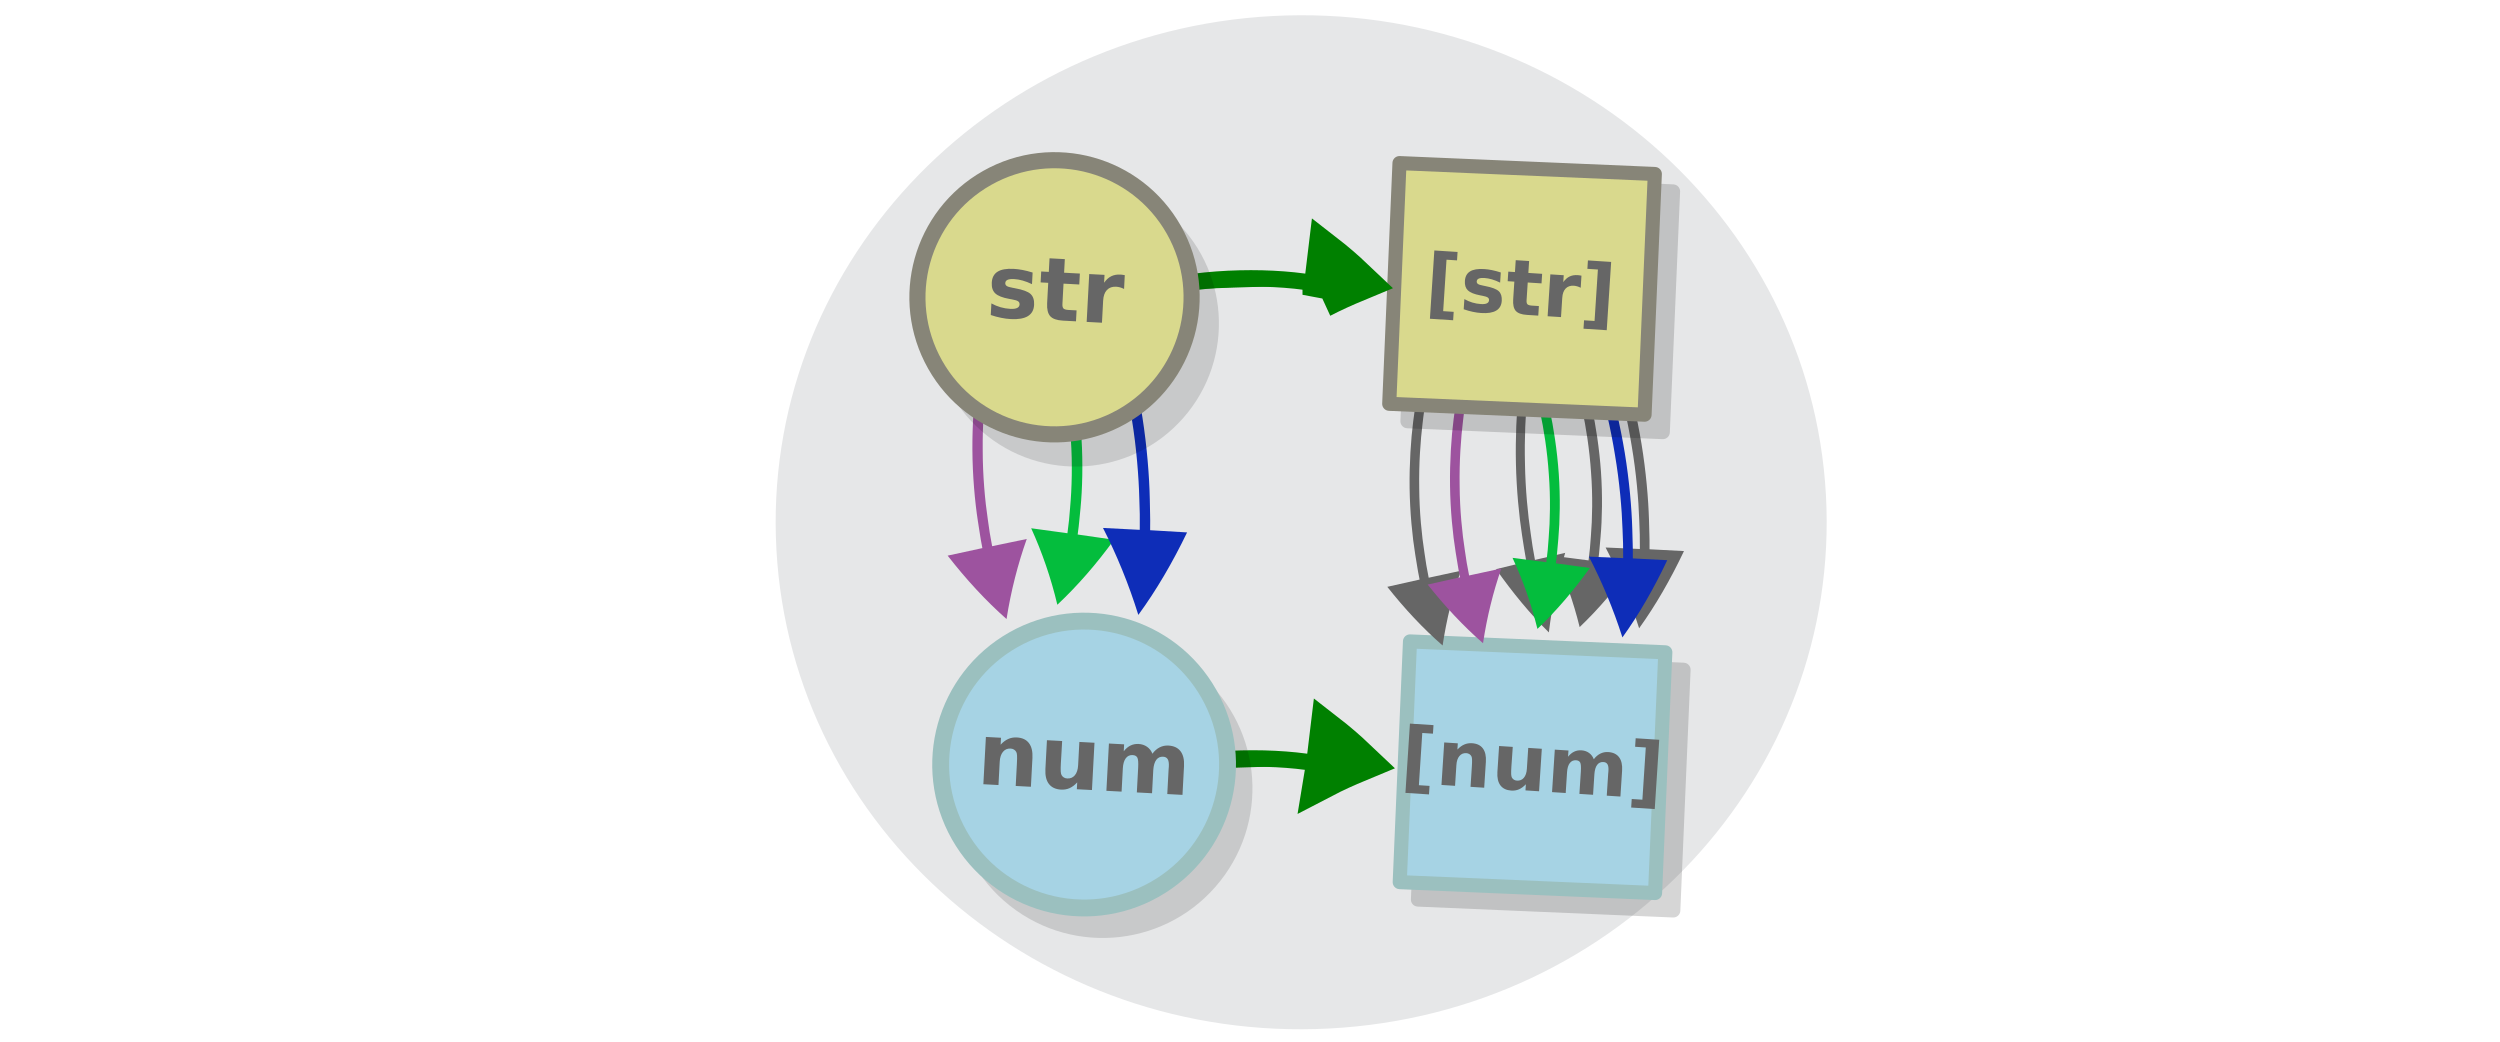
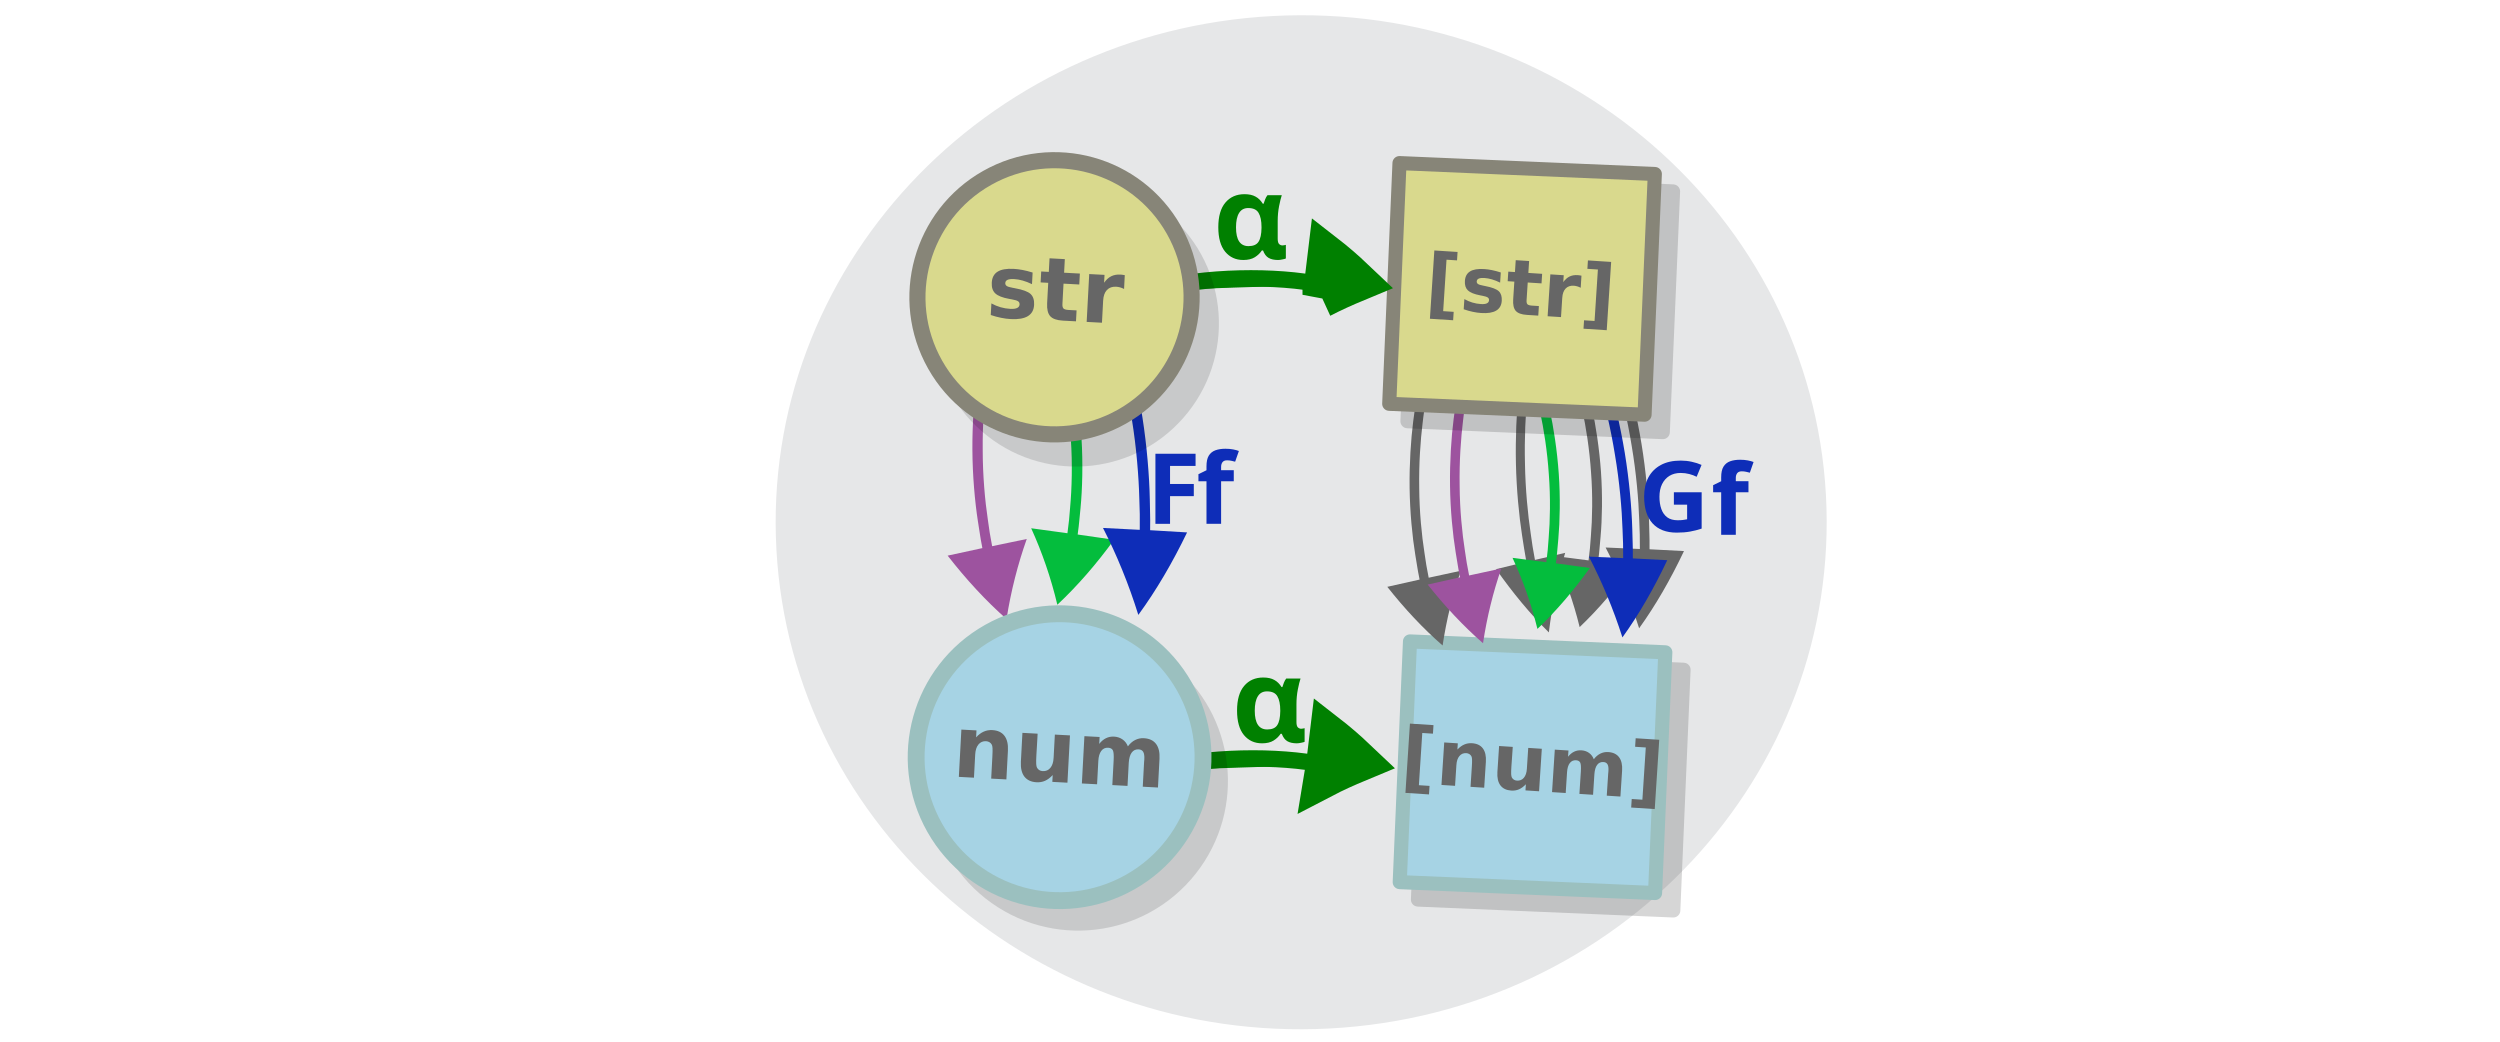
<svg xmlns="http://www.w3.org/2000/svg" viewBox="0 0 600 250" version="1.1" id="svg15613" width="600" height="250">
  <defs id="defs15617" />
  <g id="g42748" transform="matrix(1.563863,0,0,1.563863,-134.3621,313.8501)" />
  <g id="g42748-8" transform="matrix(1.563863,0,0,1.563863,234.8722,318.7198)" />
  <g id="g42748-4" transform="matrix(1.328428,0,0,1.328428,53.37858,177.0136)" />
  <g id="g42748-8-6" transform="matrix(1.328428,0,0,1.328428,367.0256,181.1501)" />
  <g id="g42748-0" transform="matrix(0.5496226,-0.02886054,0.02954973,0.5302434,152.0307,189.5539)" />
  <g id="g42748-8-9" transform="matrix(0.5496226,-0.02886054,0.02954973,0.5302434,281.8908,184.3909)" />
  <ellipse style="fill:#e6e7e8;stroke:none;stroke-width:3.011;stroke-miterlimit:10;stroke-dasharray:none;stroke-opacity:1" id="circle15601-9-4-4" cy="141.546" cx="304.825" transform="matrix(0.9986242,-0.05243749,0.05564228,0.9984508,0,0)" rx="126.112" ry="121.687" />
  <g id="g42748-7" transform="matrix(1.339776,-0.1001714,0.1008048,1.292445,-250.2731,384.4548)" />
  <g id="g42748-8-2" transform="matrix(1.339776,-0.1001714,0.1008048,1.292445,66.36723,364.8285)" />
  <g id="g12404-0-5" transform="matrix(0.9308336,0.03969588,-0.03969588,0.9308336,146.2098,-50.00818)">
    <rect style="opacity:0.162;fill:#000000;fill-opacity:1;stroke:#000000;stroke-width:3.632;stroke-linecap:round;stroke-linejoin:round;stroke-dasharray:none;stroke-opacity:1" id="rect1814-6-6-0" width="65.833" height="62.063" x="220.303" y="214.203" />
    <rect style="fill:#a6d3e4;fill-opacity:1;stroke:#9bc0bf;stroke-width:3.632;stroke-linecap:round;stroke-linejoin:round;stroke-dasharray:none;stroke-opacity:1" id="rect1814-2-3" width="65.833" height="62.063" x="215.421" y="209.918" />
    <g aria-label="[num]" transform="rotate(1.270067)" id="text11431-5-2-4-6-6" style="font-weight:bold;font-size:20.061px;line-height:1.25;-inkscape-font-specification:'sans-serif, Bold';letter-spacing:0px;word-spacing:0px;fill:#666666;stroke-width:0.502">
      <path d="m 221.376,226.218 h 6.083 v 2.204 h -2.753 v 13.479 h 2.753 v 2.204 h -6.083 z" id="path4964-1" />
      <path d="m 241.535,234.779 v 6.681 h -3.526 v -1.087 -4.026 q 0,-1.42 -0.069,-1.959 -0.059,-0.539 -0.215,-0.793 -0.206,-0.343 -0.558,-0.529 -0.353,-0.196 -0.803,-0.196 -1.097,0 -1.724,0.852 -0.627,0.842 -0.627,2.341 v 5.397 H 230.505 V 230.489 h 3.507 v 1.606 q 0.793,-0.96 1.685,-1.411 0.891,-0.46 1.969,-0.46 1.9,0 2.88,1.166 0.989,1.166 0.989,3.389 z" id="path4966-0" />
      <path d="m 244.669,237.189 v -6.7 h 3.526 v 1.097 q 0,0.891 -0.01,2.243 -0.01,1.342 -0.01,1.793 0,1.322 0.069,1.91 0.069,0.578 0.235,0.842 0.215,0.343 0.558,0.529 0.353,0.186 0.803,0.186 1.097,0 1.724,-0.842 0.627,-0.842 0.627,-2.341 v -5.417 h 3.507 v 10.971 h -3.507 v -1.587 q -0.793,0.96 -1.685,1.42 -0.882,0.451 -1.949,0.451 -1.9,0 -2.899,-1.166 -0.989,-1.166 -0.989,-3.389 z" id="path4968-6" />
      <path d="m 269.236,232.311 q 0.666,-1.019 1.577,-1.548 0.921,-0.539 2.018,-0.539 1.891,0 2.88,1.166 0.989,1.166 0.989,3.389 v 6.681 h -3.526 v -5.721 q 0.01,-0.127 0.01,-0.264 0.01,-0.137 0.01,-0.392 0,-1.166 -0.343,-1.685 -0.343,-0.529 -1.107,-0.529 -0.999,0 -1.548,0.823 -0.539,0.823 -0.558,2.38 v 5.388 h -3.526 v -5.721 q 0,-1.822 -0.313,-2.341 -0.313,-0.529 -1.117,-0.529 -1.009,0 -1.557,0.833 -0.549,0.823 -0.549,2.361 v 5.397 h -3.526 V 230.489 h 3.526 v 1.606 q 0.646,-0.931 1.479,-1.401 0.842,-0.47 1.851,-0.47 1.136,0 2.008,0.549 0.872,0.549 1.322,1.538 z" id="path4970-3" />
      <path d="m 285.732,244.104 h -6.083 v -2.204 h 2.753 v -13.479 h -2.753 v -2.204 h 6.083 z" id="path4972-2" />
    </g>
  </g>
  <g id="g6483-8-0" transform="matrix(-0.919087,0.152663,0.152663,0.919087,530.5614,18.80023)">
    <g id="g6612-6" transform="translate(73.1737,-42.39597)">
      <path id="path2810-7-7-1" d="m 141.534,88.423 c 0,0 0.269,0.75 0.689,2.05 0.23,0.683 0.498,1.433 0.784,2.358 0.285,0.925 0.61,1.916 0.951,3.083 1.347,4.49 2.781,10.595 3.721,16.748 0.941,6.152 1.368,12.461 1.381,17.186 -0.013,2.329 0.043,4.335 -0.029,5.682 l -0.02,0.848 8.514,0.481 c -3.478,6.298 -7.333,12.104 -11.582,17.242 -2.099,-6.499 -4.758,-12.626 -7.797,-18.223 l 8.475,0.414 0.019,-0.848 c 0.072,-1.348 0.056,-3.286 0.006,-5.574 -0.036,-4.618 -0.446,-10.751 -1.41,-16.795 -0.902,-6.086 -2.318,-12.016 -3.627,-16.44 -0.301,-1.1 -0.626,-2.091 -0.912,-3.016 -0.285,-0.925 -0.554,-1.675 -0.744,-2.291 -0.42,-1.3 -0.649,-1.983 -0.649,-1.983 z" style="fill:#666666;stroke-width:0.089" />
      <path id="path2812-9-5-5" d="m 113.641,85.101 c 0,0 0.26,0.803 0.667,2.195 0.222,0.731 0.482,1.535 0.759,2.525 0.277,0.99 0.592,2.051 0.923,3.3 1.309,4.806 2.713,11.337 3.655,17.914 0.942,6.577 1.401,13.315 1.457,18.36 0.008,2.487 0.08,4.628 0.025,6.066 l -0.01,0.906 8.015,0.591 c -3.215,6.692 -6.789,12.854 -10.739,18.301 -2.034,-6.958 -4.592,-13.523 -7.503,-19.526 l 7.977,0.52 0.01,-0.906 c 0.055,-1.438 0.022,-3.507 -0.045,-5.951 -0.076,-4.93 -0.518,-11.481 -1.481,-17.943 -0.904,-6.505 -2.291,-12.849 -3.563,-17.584 -0.294,-1.177 -0.608,-2.238 -0.885,-3.228 -0.277,-0.99 -0.537,-1.793 -0.721,-2.453 a 236.446,236.446 0 0 0 -0.629,-2.123 z" style="fill:#666666;stroke-width:0.089" />
      <path id="path2816-2-9-5" d="m 98.559,92.333 c 0,0 -0.085,0.774 -0.185,2.102 -0.062,0.701 -0.147,1.474 -0.205,2.416 -0.058,0.942 -0.139,1.957 -0.194,3.14 -0.244,4.564 -0.177,10.668 0.397,16.692 0.574,6.024 1.703,12.064 2.855,16.51 0.588,2.187 1.027,4.087 1.432,5.335 l 0.229,0.793 -8.43,2.613 c 5.047,5.039 10.351,9.52 15.885,13.273 0.503,-6.644 1.66,-13.08 3.331,-19.113 l -8.407,2.54 -0.229,-0.793 c -0.405,-1.249 -0.867,-3.076 -1.382,-5.24 -1.103,-4.351 -2.206,-10.222 -2.73,-16.15 -0.597,-5.951 -0.638,-11.887 -0.416,-16.378 0.032,-1.11 0.113,-2.125 0.171,-3.067 0.058,-0.942 0.143,-1.715 0.182,-2.343 0.101,-1.329 0.162,-2.029 0.162,-2.029 z" style="fill:#666666;stroke-width:0.089" />
      <path id="path2814-02-2-4" d="m 89.344,82.73 c 0,0 -0.157,0.895 -0.381,2.438 -0.127,0.813 -0.284,1.707 -0.43,2.803 -0.146,1.096 -0.321,2.274 -0.486,3.653 -0.67,5.315 -1.17,12.477 -1.157,19.615 0.013,7.138 0.579,14.37 1.319,19.738 0.384,2.643 0.647,4.929 0.935,6.448 l 0.156,0.96 -8.676,1.909 c 4.579,6.596 9.468,12.572 14.655,17.727 1.122,-7.716 2.879,-15.1 5.112,-21.942 l -8.647,1.827 -0.155,-0.96 c -0.288,-1.519 -0.58,-3.723 -0.894,-6.329 -0.698,-5.25 -1.254,-12.281 -1.226,-19.299 -0.042,-7.056 0.469,-14.017 1.109,-19.25 0.135,-1.297 0.311,-2.475 0.456,-3.571 0.146,-1.096 0.303,-1.991 0.4,-2.722 0.224,-1.543 0.351,-2.356 0.351,-2.356 z" style="fill:#666666;stroke-width:0.089" />
    </g>
    <path id="path2810-7-76" d="m 204.341,47.158 c 0,0 0.269,0.75 0.689,2.05 0.23,0.683 0.498,1.433 0.784,2.358 0.285,0.925 0.61,1.916 0.951,3.083 1.347,4.49 2.781,10.595 3.721,16.748 0.941,6.152 1.368,12.461 1.381,17.186 -0.013,2.329 0.043,4.335 -0.029,5.682 l -0.02,0.848 8.514,0.481 c -3.478,6.298 -7.333,12.104 -11.582,17.242 -2.099,-6.499 -4.758,-12.626 -7.797,-18.223 l 8.475,0.414 0.019,-0.848 c 0.072,-1.348 0.056,-3.286 0.006,-5.574 -0.036,-4.618 -0.446,-10.751 -1.41,-16.795 -0.902,-6.086 -2.318,-12.016 -3.627,-16.44 -0.301,-1.1 -0.626,-2.091 -0.912,-3.016 -0.285,-0.925 -0.554,-1.675 -0.744,-2.291 -0.42,-1.3 -0.649,-1.983 -0.649,-1.983 z" style="fill:#9d539f;stroke-width:0.089" />
    <path id="path2816-2-5" d="m 182.539,48.622 c 0,0 -0.085,0.774 -0.185,2.102 -0.062,0.701 -0.147,1.474 -0.205,2.416 -0.058,0.942 -0.139,1.957 -0.194,3.14 -0.244,4.564 -0.177,10.668 0.397,16.692 0.574,6.024 1.703,12.064 2.855,16.51 0.588,2.187 1.027,4.087 1.432,5.335 l 0.229,0.793 -8.43,2.613 c 5.047,5.039 10.351,9.52 15.885,13.273 0.503,-6.644 1.66,-13.08 3.331,-19.113 l -8.407,2.54 -0.229,-0.793 c -0.405,-1.249 -0.867,-3.076 -1.382,-5.24 -1.103,-4.351 -2.206,-10.222 -2.73,-16.15 -0.597,-5.951 -0.638,-11.887 -0.416,-16.378 0.032,-1.11 0.113,-2.125 0.171,-3.067 0.058,-0.942 0.143,-1.715 0.182,-2.343 0.101,-1.329 0.162,-2.029 0.162,-2.029 z" style="fill:#04bd3d;stroke-width:0.089" />
    <path id="path2814-02-6" d="m 167.149,41.949 c 0,0 -0.157,0.895 -0.381,2.438 -0.127,0.813 -0.284,1.707 -0.43,2.803 -0.146,1.096 -0.321,2.274 -0.486,3.653 -0.67,5.315 -1.17,12.477 -1.157,19.615 0.013,7.138 0.579,14.37 1.319,19.738 0.384,2.643 0.647,4.929 0.935,6.448 l 0.156,0.96 -8.676,1.909 c 4.579,6.596 9.468,12.572 14.655,17.727 1.122,-7.716 2.879,-15.1 5.112,-21.942 l -8.647,1.827 -0.155,-0.96 c -0.288,-1.519 -0.58,-3.723 -0.894,-6.329 -0.698,-5.25 -1.254,-12.281 -1.226,-19.299 -0.042,-7.056 0.469,-14.017 1.109,-19.25 0.135,-1.297 0.311,-2.475 0.456,-3.571 0.146,-1.096 0.303,-1.991 0.4,-2.722 0.224,-1.543 0.351,-2.356 0.351,-2.356 z" style="fill:#0e2db8;stroke-width:0.089" />
  </g>
  <g id="g12404" transform="matrix(0.9308336,0.03969588,-0.03969588,0.9308336,143.6909,-164.8076)">
    <rect style="opacity:0.162;fill:#000000;fill-opacity:1;stroke:#000000;stroke-width:3.632;stroke-linecap:round;stroke-linejoin:round;stroke-dasharray:none;stroke-opacity:1" id="rect1814-6-9" width="65.833" height="62.063" x="220.303" y="214.203" />
    <rect style="fill:#d9d98d;fill-opacity:1;stroke:#878578;stroke-width:3.632;stroke-linecap:round;stroke-linejoin:round;stroke-dasharray:none;stroke-opacity:1" id="rect1814-3" width="65.833" height="62.063" x="215.421" y="209.918" />
    <g aria-label="[str]" transform="matrix(1.401408,0.03106989,-0.03106989,1.401408,-81.92415,-95.37304)" id="text11431-5-2-4" style="font-weight:bold;font-size:14.104px;line-height:1.25;-inkscape-font-specification:'sans-serif, Bold';letter-spacing:0px;word-spacing:0px;fill:#666666;stroke-width:0.353">
      <path d="m 224.329,228.644 h 4.277 v 1.55 h -1.935 v 9.476 h 1.935 v 1.55 h -4.277 z" id="path4953-7" />
      <path d="m 236.774,231.887 v 1.873 q -0.792,-0.331 -1.529,-0.496 -0.737,-0.165 -1.391,-0.165 -0.702,0 -1.047,0.179 -0.337,0.172 -0.337,0.537 0,0.296 0.255,0.455 0.262,0.158 0.93,0.234 l 0.434,0.062 q 1.894,0.241 2.548,0.792 0.654,0.551 0.654,1.729 0,1.233 -0.909,1.853 -0.909,0.62 -2.713,0.62 -0.764,0 -1.584,-0.124 -0.813,-0.117 -1.673,-0.358 v -1.873 q 0.737,0.358 1.508,0.537 0.778,0.179 1.577,0.179 0.723,0 1.088,-0.2 0.365,-0.2 0.365,-0.592 0,-0.331 -0.255,-0.489 -0.248,-0.165 -0.999,-0.255 l -0.434,-0.055 q -1.646,-0.207 -2.307,-0.764 -0.661,-0.558 -0.661,-1.694 0,-1.226 0.84,-1.818 0.84,-0.592 2.576,-0.592 0.682,0 1.432,0.103 0.751,0.103 1.632,0.324 z" id="path4955-4" />
      <path d="m 241.835,229.456 v 2.19 h 2.541 v 1.763 h -2.541 v 3.271 q 0,0.537 0.213,0.73 0.213,0.186 0.847,0.186 h 1.267 v 1.763 h -2.114 q -1.46,0 -2.073,-0.606 -0.606,-0.613 -0.606,-2.073 v -3.271 h -1.226 v -1.763 h 1.226 v -2.19 z" id="path4957-5" />
      <path d="m 251.614,233.747 q -0.324,-0.151 -0.647,-0.22 -0.317,-0.076 -0.64,-0.076 -0.95,0 -1.467,0.613 -0.51,0.606 -0.51,1.742 v 3.554 h -2.465 v -7.713 h 2.465 v 1.267 q 0.475,-0.758 1.088,-1.102 0.62,-0.351 1.481,-0.351 0.124,0 0.269,0.014 0.145,0.007 0.42,0.041 z" id="path4959-2" />
      <path d="m 256.89,241.219 h -4.277 v -1.55 h 1.935 v -9.476 h -1.935 v -1.55 h 4.277 z" id="path4961-5" />
    </g>
  </g>
  <g id="g6483-4" transform="matrix(-0.9876934,0.1564024,0.1564024,0.9876934,427.9592,4.59369)">
    <path id="path2810-74" d="m 202.205,47.375 c 0,0 0.269,0.75 0.689,2.05 0.23,0.683 0.498,1.433 0.784,2.358 0.285,0.925 0.61,1.916 0.951,3.083 1.347,4.49 2.781,10.595 3.721,16.748 0.941,6.152 1.368,12.461 1.381,17.186 -0.013,2.329 0.043,4.335 -0.029,5.682 l -0.02,0.848 8.514,0.481 c -3.478,6.298 -7.333,12.104 -11.582,17.242 -2.099,-6.499 -4.758,-12.626 -7.797,-18.223 l 8.475,0.414 0.019,-0.848 c 0.072,-1.348 0.056,-3.286 0.006,-5.574 -0.036,-4.618 -0.446,-10.751 -1.41,-16.795 -0.902,-6.086 -2.318,-12.016 -3.627,-16.44 -0.301,-1.1 -0.626,-2.091 -0.912,-3.016 -0.285,-0.925 -0.554,-1.675 -0.744,-2.291 -0.42,-1.3 -0.649,-1.983 -0.649,-1.983 z" style="fill:#9d539f;stroke-width:0.089" />
    <path id="path2816-4" d="m 182.251,48.697 c 0,0 -0.085,0.774 -0.185,2.102 -0.062,0.701 -0.147,1.474 -0.205,2.416 -0.058,0.942 -0.139,1.957 -0.194,3.14 -0.244,4.564 -0.177,10.668 0.397,16.692 0.574,6.024 1.703,12.064 2.855,16.51 0.588,2.187 1.027,4.087 1.432,5.335 l 0.229,0.793 -8.43,2.613 c 5.047,5.039 10.351,9.52 15.885,13.273 0.503,-6.644 1.66,-13.08 3.331,-19.113 l -8.407,2.54 -0.229,-0.793 c -0.405,-1.249 -0.867,-3.076 -1.382,-5.24 -1.103,-4.351 -2.206,-10.222 -2.73,-16.15 -0.597,-5.951 -0.638,-11.887 -0.416,-16.378 0.032,-1.11 0.113,-2.125 0.171,-3.067 0.058,-0.942 0.143,-1.715 0.182,-2.343 0.101,-1.329 0.162,-2.029 0.162,-2.029 z" style="fill:#04bd3d;stroke-width:0.089" />
    <path id="path2814-3" d="m 169.285,41.731 c 0,0 -0.157,0.895 -0.381,2.438 -0.127,0.813 -0.284,1.707 -0.43,2.803 -0.146,1.096 -0.321,2.274 -0.486,3.653 -0.67,5.315 -1.17,12.477 -1.157,19.615 0.013,7.138 0.579,14.37 1.319,19.738 0.384,2.643 0.647,4.929 0.935,6.448 l 0.156,0.96 -8.676,1.909 c 4.579,6.596 9.468,12.572 14.655,17.727 1.122,-7.716 2.879,-15.1 5.112,-21.942 l -8.647,1.827 -0.155,-0.96 c -0.288,-1.519 -0.58,-3.723 -0.894,-6.329 -0.698,-5.25 -1.254,-12.281 -1.226,-19.299 -0.042,-7.056 0.469,-14.017 1.109,-19.25 0.135,-1.297 0.311,-2.475 0.456,-3.571 0.146,-1.096 0.303,-1.991 0.4,-2.722 0.224,-1.543 0.351,-2.356 0.351,-2.356 z" style="fill:#0e2db8;stroke-width:0.089" />
  </g>
  <g style="display:inline;fill:#008000;stroke:#008000;stroke-width:6.389;stroke-miterlimit:10" id="g1482-7-0-4-4" transform="matrix(0.2444303,-9.0475613e-4,0.01882391,0.2766215,238.4215,101.174)">
    <path style="fill:#008000;stroke:#008000;stroke-width:36.898" id="path1478-7-9-9-7" d="m 300.111,308.891 c 11.457,-5.059 23.316,-9.601 35.445,-13.89 -8.574,-7.716 -17.731,-15.117 -27.472,-22.203 -2.745,12.606 -4.334,22.493 -7.973,36.094 z" />
    <path style="fill:#008000;stroke:#008000;stroke-width:14.277;paint-order:markers fill stroke" id="path1480-1-3-7-4" d="M 132.769,303.081 C 187.838,290.627 258.105,290.494 301.837,298.833" />
  </g>
  <g style="display:inline;fill:#008000;stroke:#008000;stroke-width:6.389;stroke-miterlimit:10" id="g1482-7-0-4-3" transform="matrix(0.2444303,-9.0475613e-4,0.01882391,0.2766215,237.9516,-14.04877)">
    <path style="fill:#008000;stroke:#008000;stroke-width:36.898" id="path1478-7-9-9-6" d="m 300.111,308.891 c 11.457,-5.059 23.316,-9.601 35.445,-13.89 -8.574,-7.716 -17.731,-15.117 -27.472,-22.203 -2.745,12.606 -4.334,22.493 -7.973,36.094 z" />
    <path style="fill:#008000;stroke:#008000;stroke-width:14.277;paint-order:markers fill stroke" id="path1480-1-3-7-7" d="M 132.769,303.081 C 187.838,290.627 258.105,290.494 301.837,298.833" />
  </g>
  <g id="g12392-0" transform="matrix(1.392364,0.04353214,-0.04353214,1.392364,157.7586,-284.5555)">
    <path id="circle268-7-0-7-7" d="m 93.274,239.963 a 21.972,21.972 0 0 1 4.57,30.736 21.972,21.972 0 0 1 -30.736,4.57 21.972,21.972 0 0 1 -4.57,-30.736 21.972,21.972 0 0 1 30.736,-4.57 z" style="opacity:0.13;stroke:#000000;stroke-width:5.359;stroke-miterlimit:10" />
    <path id="circle2836-7-0-6-8" d="m 96.569,240.97 a 23.616,23.616 0 0 1 -7.932,32.443 23.616,23.616 0 0 1 -32.443,-7.932 23.616,23.616 0 0 1 7.932,-32.443 23.616,23.616 0 0 1 32.443,7.932 z" style="fill:#d9d98d;stroke:#878578;stroke-width:2.778;stroke-miterlimit:10" />
    <g aria-label="str" transform="rotate(1.270067)" id="text11431-5-2-4-1-6" style="font-weight:bold;font-size:15.097px;line-height:1.25;-inkscape-font-specification:'sans-serif, Bold';letter-spacing:0px;word-spacing:0px;fill:#666666;stroke-width:0.377">
      <path d="m 77.979,247.41 v 2.005 q -0.848,-0.354 -1.636,-0.531 -0.789,-0.177 -1.489,-0.177 -0.752,0 -1.12,0.192 -0.361,0.184 -0.361,0.575 0,0.317 0.273,0.487 0.28,0.17 0.995,0.251 l 0.464,0.066 q 2.027,0.258 2.727,0.848 0.7,0.59 0.7,1.85 0,1.319 -0.973,1.983 -0.973,0.663 -2.904,0.663 -0.818,0 -1.695,-0.133 -0.87,-0.125 -1.791,-0.383 v -2.005 q 0.789,0.383 1.614,0.575 0.833,0.192 1.688,0.192 0.774,0 1.165,-0.214 0.391,-0.214 0.391,-0.634 0,-0.354 -0.273,-0.523 -0.265,-0.177 -1.069,-0.273 l -0.464,-0.059 q -1.762,-0.221 -2.469,-0.818 -0.708,-0.597 -0.708,-1.813 0,-1.312 0.899,-1.946 0.899,-0.634 2.757,-0.634 0.73,0 1.533,0.111 0.803,0.111 1.747,0.346 z" id="path4946-8" />
      <path d="m 83.397,244.808 v 2.344 h 2.72 v 1.887 h -2.72 v 3.501 q 0,0.575 0.229,0.781 0.229,0.199 0.907,0.199 h 1.356 v 1.887 h -2.263 q -1.563,0 -2.219,-0.649 -0.649,-0.656 -0.649,-2.219 v -3.501 h -1.312 v -1.887 h 1.312 v -2.344 z" id="path4948-8" />
      <path d="m 93.864,249.4 q -0.346,-0.162 -0.693,-0.236 -0.339,-0.081 -0.686,-0.081 -1.017,0 -1.57,0.656 -0.545,0.649 -0.545,1.865 v 3.804 h -2.639 v -8.256 h 2.639 v 1.356 q 0.509,-0.811 1.165,-1.179 0.663,-0.376 1.585,-0.376 0.133,0 0.287,0.015 0.155,0.007 0.45,0.044 z" id="path4950-4" />
    </g>
  </g>
-   <g id="g12386-1-3" transform="matrix(1.456864,0.04554874,-0.04554874,1.456864,195.204,-260.369)">
+   <g id="g12386-1-3" transform="matrix(1.456864,0.04554874,-0.04554874,1.456864,189.3202,-262.1334)">
    <path id="circle268-6-9-7-2-1" d="m 70.348,289.131 a 21.972,21.972 0 0 1 4.57,30.736 21.972,21.972 0 0 1 -30.736,4.57 21.972,21.972 0 0 1 -4.57,-30.736 21.972,21.972 0 0 1 30.736,-4.57 z" style="opacity:0.13;stroke:#000000;stroke-width:5.359;stroke-miterlimit:10" />
    <path id="circle2818-6-2-7-4" d="m 74.264,290.723 a 23.616,23.616 0 0 1 -7.932,32.443 23.616,23.616 0 0 1 -32.443,-7.932 23.616,23.616 0 0 1 7.932,-32.443 23.616,23.616 0 0 1 32.443,7.932 z" style="fill:#a6d3e4;fill-opacity:1;stroke:#9bc0bf;stroke-width:2.778;stroke-miterlimit:10;stroke-opacity:1" />
    <g aria-label="num" transform="rotate(1.270067)" id="text11431-9-8-0-9" style="font-weight:bold;font-size:14.258px;line-height:1.25;-inkscape-font-specification:'sans-serif, Bold';letter-spacing:0px;word-spacing:0px;fill:#666666;stroke-width:0.356">
      <path d="m 52.226,301.078 v 4.748 h -2.506 v -0.773 -2.861 q 0,-1.01 -0.049,-1.392 -0.042,-0.383 -0.153,-0.564 -0.146,-0.244 -0.397,-0.376 -0.251,-0.139 -0.571,-0.139 -0.78,0 -1.225,0.606 -0.446,0.599 -0.446,1.664 v 3.836 H 44.387 v -7.798 h 2.492 v 1.142 q 0.564,-0.682 1.197,-1.003 0.634,-0.327 1.399,-0.327 1.351,0 2.047,0.828 0.703,0.828 0.703,2.409 z" id="path4939-2" />
      <path d="m 54.454,302.791 v -4.762 h 2.506 v 0.78 q 0,0.634 -0.007,1.594 -0.007,0.954 -0.007,1.274 0,0.94 0.049,1.358 0.049,0.411 0.167,0.599 0.153,0.244 0.397,0.376 0.251,0.132 0.571,0.132 0.78,0 1.225,-0.599 0.446,-0.599 0.446,-1.664 v -3.85 h 2.492 v 7.798 h -2.492 v -1.128 q -0.564,0.682 -1.197,1.01 -0.627,0.32 -1.385,0.32 -1.351,0 -2.061,-0.828 -0.703,-0.828 -0.703,-2.409 z" id="path4941-0" />
      <path d="m 71.915,299.324 q 0.473,-0.724 1.121,-1.1 0.654,-0.383 1.434,-0.383 1.344,0 2.047,0.828 0.703,0.828 0.703,2.409 v 4.748 h -2.506 v -4.066 q 0.007,-0.09 0.007,-0.188 0.007,-0.098 0.007,-0.278 0,-0.828 -0.244,-1.197 -0.244,-0.376 -0.787,-0.376 -0.71,0 -1.1,0.585 -0.383,0.585 -0.397,1.692 v 3.829 h -2.506 v -4.066 q 0,-1.295 -0.223,-1.664 -0.223,-0.376 -0.794,-0.376 -0.717,0 -1.107,0.592 -0.39,0.585 -0.39,1.678 v 3.836 h -2.506 v -7.798 h 2.506 v 1.142 q 0.459,-0.661 1.051,-0.996 0.599,-0.334 1.316,-0.334 0.808,0 1.427,0.39 0.62,0.39 0.94,1.093 z" id="path4943-6" />
    </g>
  </g>
+   <g id="g12114" transform="matrix(0.7539883,0,0,0.7539883,-41.8263,80.12797)" style="fill:#000000;fill-opacity:0">
+     <path d="m 427.646,51.656 h -3.139 V 36.613 h 8.617 v 2.612 h -5.478 v 3.877 h 5.098 v 2.612 h -5.098 z" style="font-weight:bold;font-size:21.512px;line-height:1.25;font-family:sans-serif;-inkscape-font-specification:'sans-serif Bold';text-align:end;word-spacing:0px;text-anchor:end;fill:#000000;fill-opacity:0;stroke-width:1.58" id="path12077" />
+     <path d="m 441.325,42.513 h -2.718 v 9.144 h -3.139 v -9.144 h -1.728 v -1.517 l 1.728,-0.843 v -0.843 q 0,-1.475 0.485,-2.275 0.506,-0.822 1.412,-1.159 0.927,-0.337 2.17,-0.337 0.927,0 1.664,0.147 0.758,0.147 1.222,0.337 l -0.801,2.296 q -0.358,-0.105 -0.78,-0.19 -0.421,-0.105 -0.969,-0.105 -0.653,0 -0.969,0.4 -0.295,0.4 -0.295,1.011 v 0.716 h 2.718 z" style="font-weight:bold;font-size:21.512px;line-height:1.25;font-family:sans-serif;-inkscape-font-specification:'sans-serif Bold';text-align:end;word-spacing:0px;text-anchor:end;fill:#000000;fill-opacity:0;stroke-width:1.58" id="path12081" />
+   </g>
+   <g id="g12447" style="fill:#0e2db8;fill-opacity:1" transform="matrix(1.118026,0,0,1.118026,-80.29711,-46.78703)">
+     <path d="m 431.141,147.525 h 5.962 v 7.795 q -1.18,0.4 -2.465,0.632 -1.264,0.232 -2.886,0.232 -3.371,0 -5.183,-1.98 -1.812,-1.98 -1.812,-5.773 0,-2.36 0.906,-4.087 0.927,-1.728 2.676,-2.676 1.749,-0.948 4.277,-0.948 1.201,0 2.36,0.253 1.159,0.253 2.107,0.674 l -1.053,2.549 q -0.695,-0.358 -1.58,-0.59 -0.885,-0.232 -1.854,-0.232 -1.39,0 -2.423,0.632 -1.011,0.632 -1.58,1.791 -0.548,1.138 -0.548,2.697 0,1.475 0.4,2.612 0.4,1.138 1.264,1.791 0.864,0.632 2.254,0.632 0.674,0 1.138,-0.063 0.485,-0.063 0.885,-0.147 v -3.139 h -2.844 z" style="font-weight:bold;font-size:21.512px;line-height:1.25;font-family:sans-serif;-inkscape-font-specification:'sans-serif Bold';text-align:end;word-spacing:0px;text-anchor:end;fill:#0e2db8;fill-opacity:1;stroke-width:1.58" id="path12073-3" />
+     <path d="m 447.153,147.513 h -2.718 v 9.143 h -3.139 v -9.143 h -1.728 v -1.517 l 1.728,-0.843 v -0.843 q 0,-1.475 0.485,-2.275 0.506,-0.822 1.412,-1.159 0.927,-0.337 2.17,-0.337 0.927,0 1.664,0.147 0.758,0.147 1.222,0.337 l -0.801,2.296 q -0.358,-0.105 -0.78,-0.19 -0.421,-0.105 -0.969,-0.105 -0.653,0 -0.969,0.4 -0.295,0.4 -0.295,1.011 v 0.716 h 2.718 z" style="font-weight:bold;font-size:21.512px;line-height:1.25;font-family:sans-serif;-inkscape-font-specification:'sans-serif Bold';text-align:end;word-spacing:0px;text-anchor:end;fill:#0e2db8;fill-opacity:1;stroke-width:1.58" id="path12081-3" />
+   </g>
+   <g id="g12114-6" transform="matrix(1.118026,0,0,1.118026,-197.3077,67.96563)" style="fill:#0e2db8;fill-opacity:1">
+     <path d="m 427.646,51.656 h -3.139 V 36.613 h 8.617 v 2.612 h -5.478 v 3.877 h 5.098 v 2.612 h -5.098 z" style="font-weight:bold;font-size:21.512px;line-height:1.25;font-family:sans-serif;-inkscape-font-specification:'sans-serif Bold';text-align:end;word-spacing:0px;text-anchor:end;fill:#0e2db8;fill-opacity:1;stroke-width:1.58" id="path12077-8" />
+     <path d="m 441.325,42.513 h -2.718 v 9.144 h -3.139 v -9.144 h -1.728 v -1.517 l 1.728,-0.843 v -0.843 q 0,-1.475 0.485,-2.275 0.506,-0.822 1.412,-1.159 0.927,-0.337 2.17,-0.337 0.927,0 1.664,0.147 0.758,0.147 1.222,0.337 l -0.801,2.296 q -0.358,-0.105 -0.78,-0.19 -0.421,-0.105 -0.969,-0.105 -0.653,0 -0.969,0.4 -0.295,0.4 -0.295,1.011 v 0.716 h 2.718 z" style="font-weight:bold;font-size:21.512px;line-height:1.25;font-family:sans-serif;-inkscape-font-specification:'sans-serif Bold';text-align:end;word-spacing:0px;text-anchor:end;fill:#0e2db8;fill-opacity:1;stroke-width:1.58" id="path12081-38" />
+   </g>
+   <path id="path12093" style="font-weight:bold;font-size:21.512px;line-height:1.25;font-family:sans-serif;-inkscape-font-specification:'sans-serif Bold';text-align:end;word-spacing:0px;text-anchor:end;fill:#008000;fill-opacity:1;stroke-width:2.097" d="m 298.375,62.397 q -2.684,0 -4.333,-1.985 -1.649,-2.013 -1.649,-5.87 0,-3.914 1.705,-5.926 1.705,-2.013 4.584,-2.013 1.621,0 2.656,0.587 1.034,0.559 1.733,1.705 h 0.196 q 0.14,-0.475 0.363,-1.034 0.224,-0.587 0.559,-1.006 h 3.438 q -0.307,0.895 -0.643,2.6 -0.335,1.705 -0.335,3.578 v 4.249 q 0,0.95 0.335,1.286 0.363,0.335 0.811,0.335 0.196,0 0.447,-0.056 0.252,-0.056 0.363,-0.084 v 3.271 q -0.196,0.112 -0.811,0.224 -0.587,0.14 -1.062,0.14 -1.398,0 -2.264,-0.503 -0.867,-0.503 -1.342,-1.789 h -0.28 q -0.615,0.95 -1.677,1.621 -1.062,0.671 -2.795,0.671 z m 1.258,-3.327 q 1.733,0 2.404,-1.034 0.699,-1.062 0.727,-3.354 V 54.514 q 0,-2.236 -0.699,-3.41 -0.671,-1.174 -2.488,-1.174 -1.482,0 -2.208,1.202 -0.727,1.174 -0.727,3.438 0,4.501 2.991,4.501 z" />
+   <path id="path12093-8" style="font-weight:bold;font-size:21.512px;line-height:1.25;font-family:sans-serif;-inkscape-font-specification:'sans-serif Bold';text-align:end;word-spacing:0px;text-anchor:end;fill:#008000;fill-opacity:1;stroke-width:2.097" d="m 302.875,178.397 q -2.684,0 -4.333,-1.985 -1.649,-2.013 -1.649,-5.87 0,-3.914 1.705,-5.926 1.705,-2.013 4.584,-2.013 1.621,0 2.656,0.587 1.034,0.559 1.733,1.705 h 0.196 q 0.14,-0.475 0.363,-1.034 0.224,-0.587 0.559,-1.006 h 3.438 q -0.307,0.895 -0.643,2.6 -0.335,1.705 -0.335,3.578 v 4.249 q 0,0.95 0.335,1.286 0.363,0.335 0.811,0.335 0.196,0 0.447,-0.056 0.252,-0.056 0.363,-0.084 v 3.271 q -0.196,0.112 -0.811,0.224 -0.587,0.14 -1.062,0.14 -1.398,0 -2.264,-0.503 -0.867,-0.503 -1.342,-1.789 h -0.28 q -0.615,0.95 -1.677,1.621 -1.062,0.671 -2.795,0.671 z m 1.258,-3.327 q 1.733,0 2.404,-1.034 0.699,-1.062 0.727,-3.354 v -0.168 q 0,-2.236 -0.699,-3.41 -0.671,-1.174 -2.488,-1.174 -1.482,0 -2.208,1.202 -0.727,1.174 -0.727,3.438 0,4.501 2.991,4.501 z" />
</svg>
